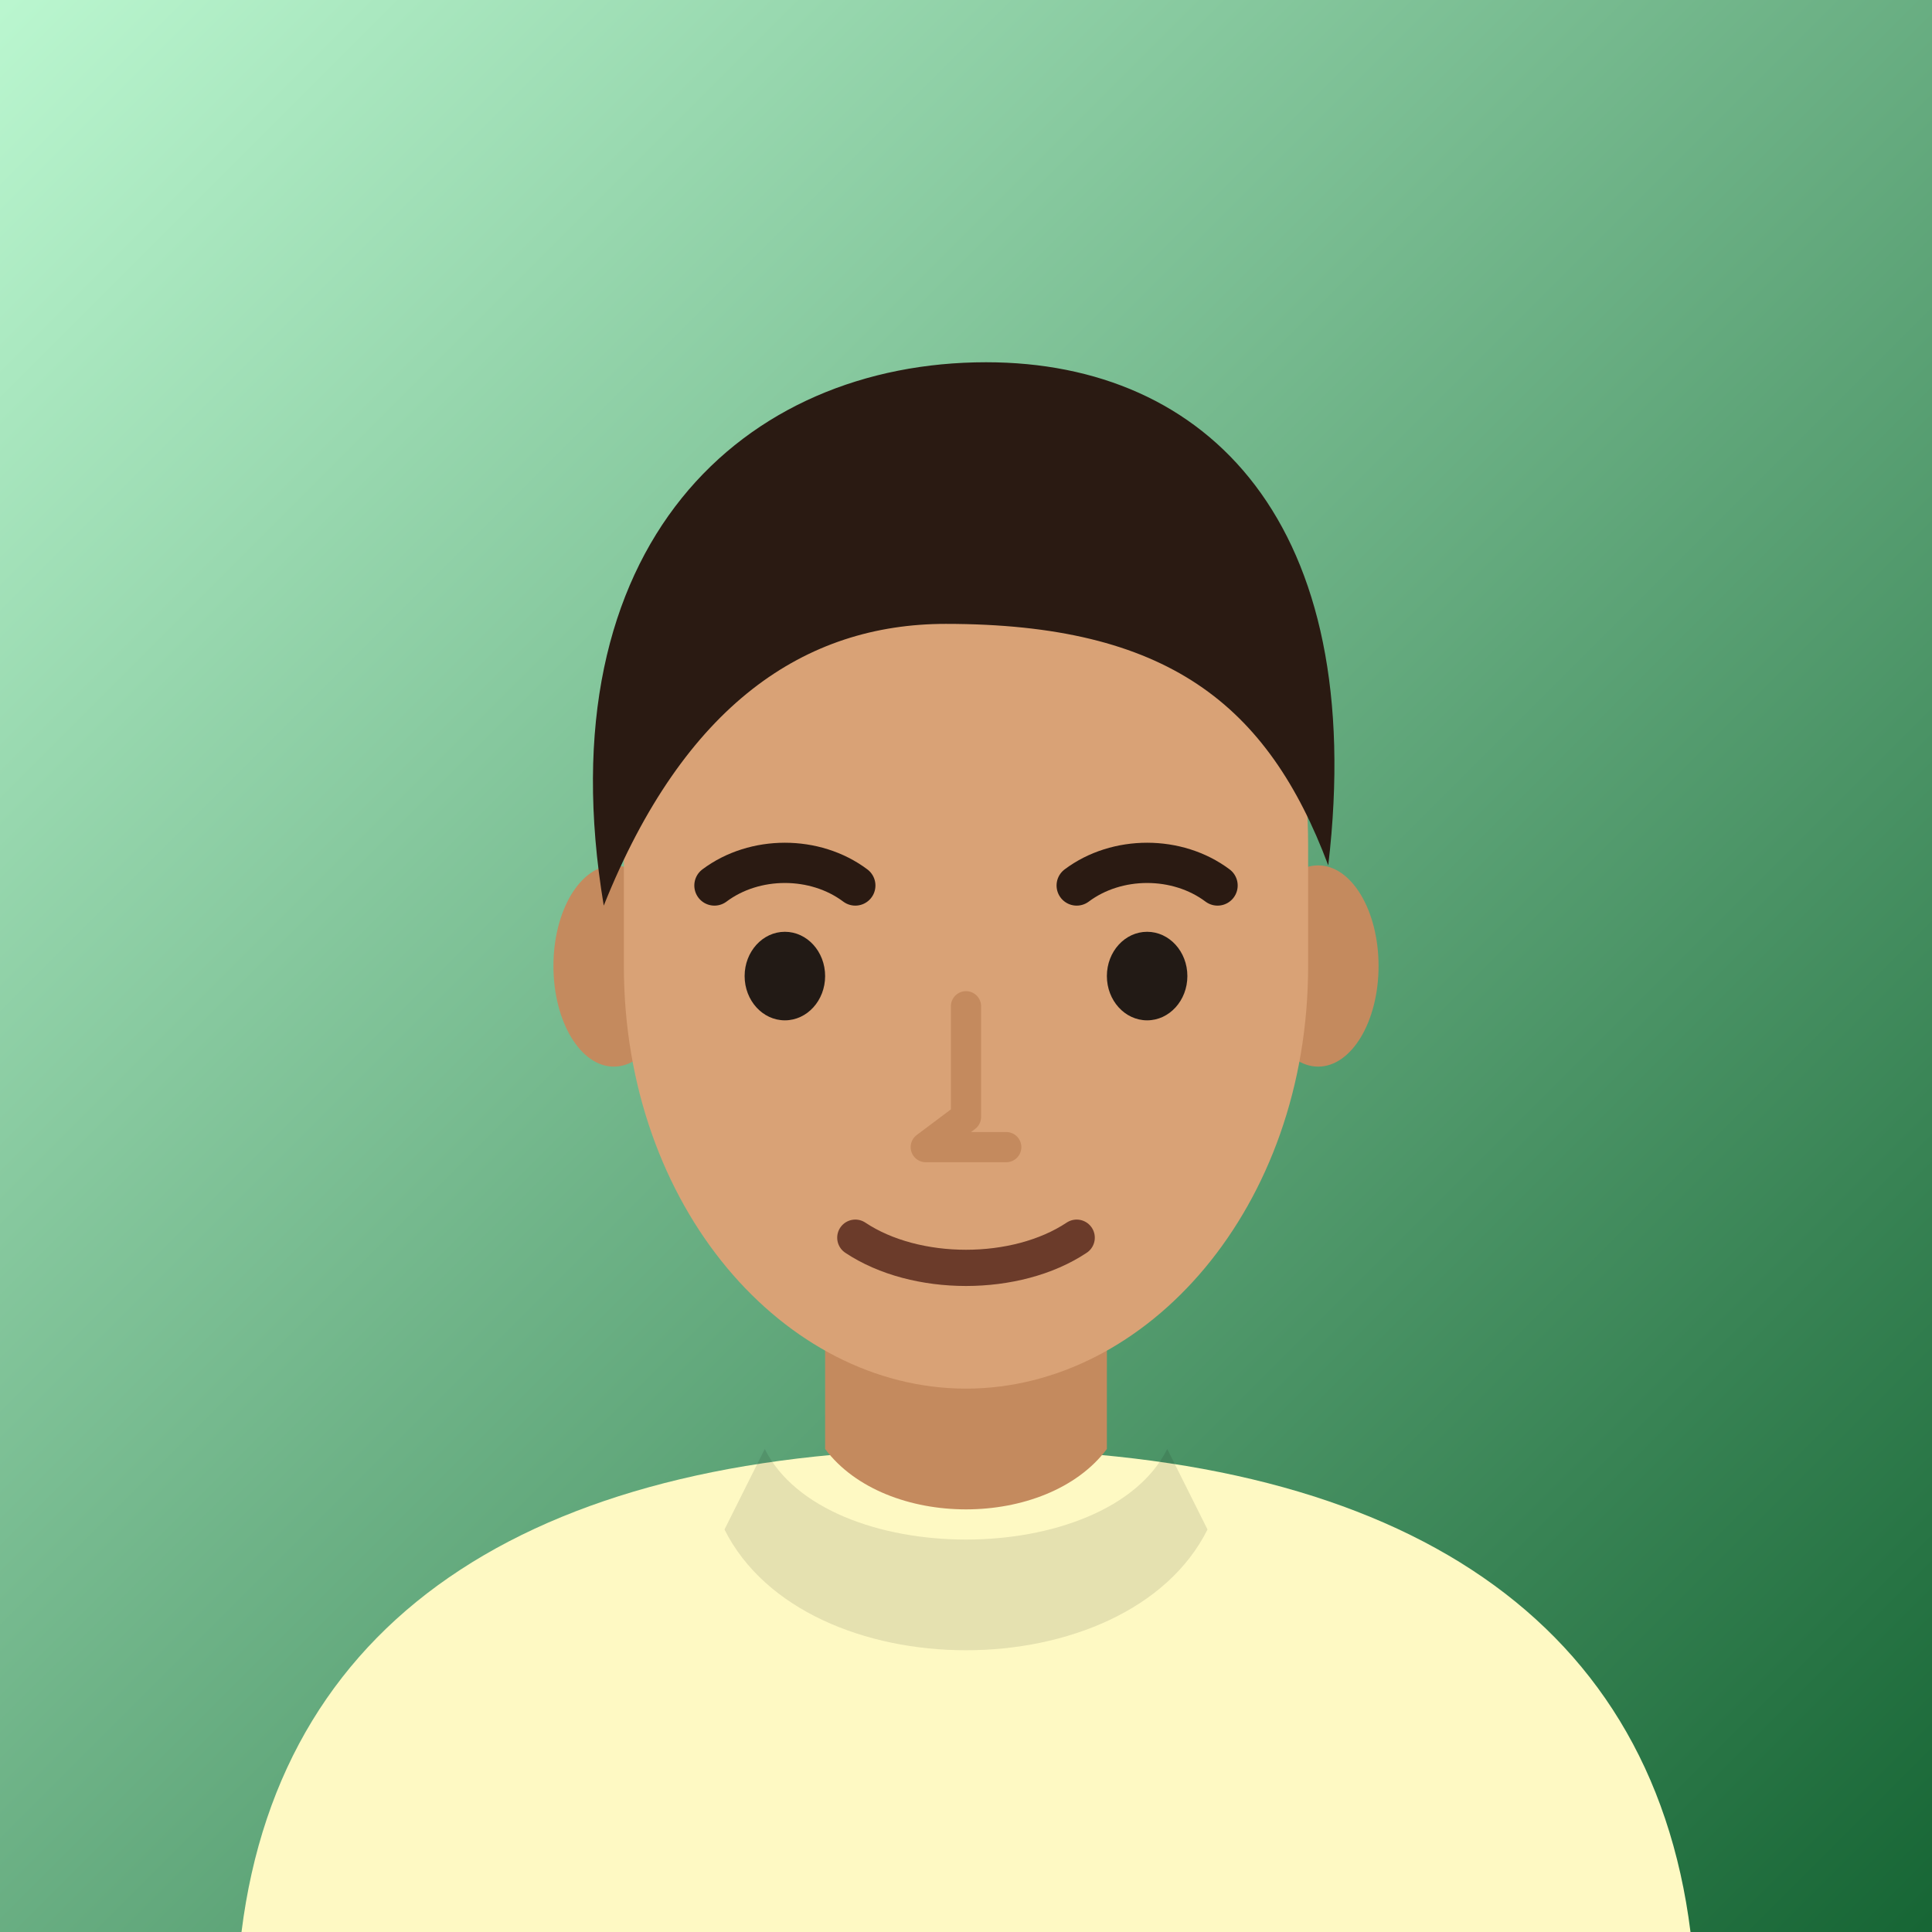
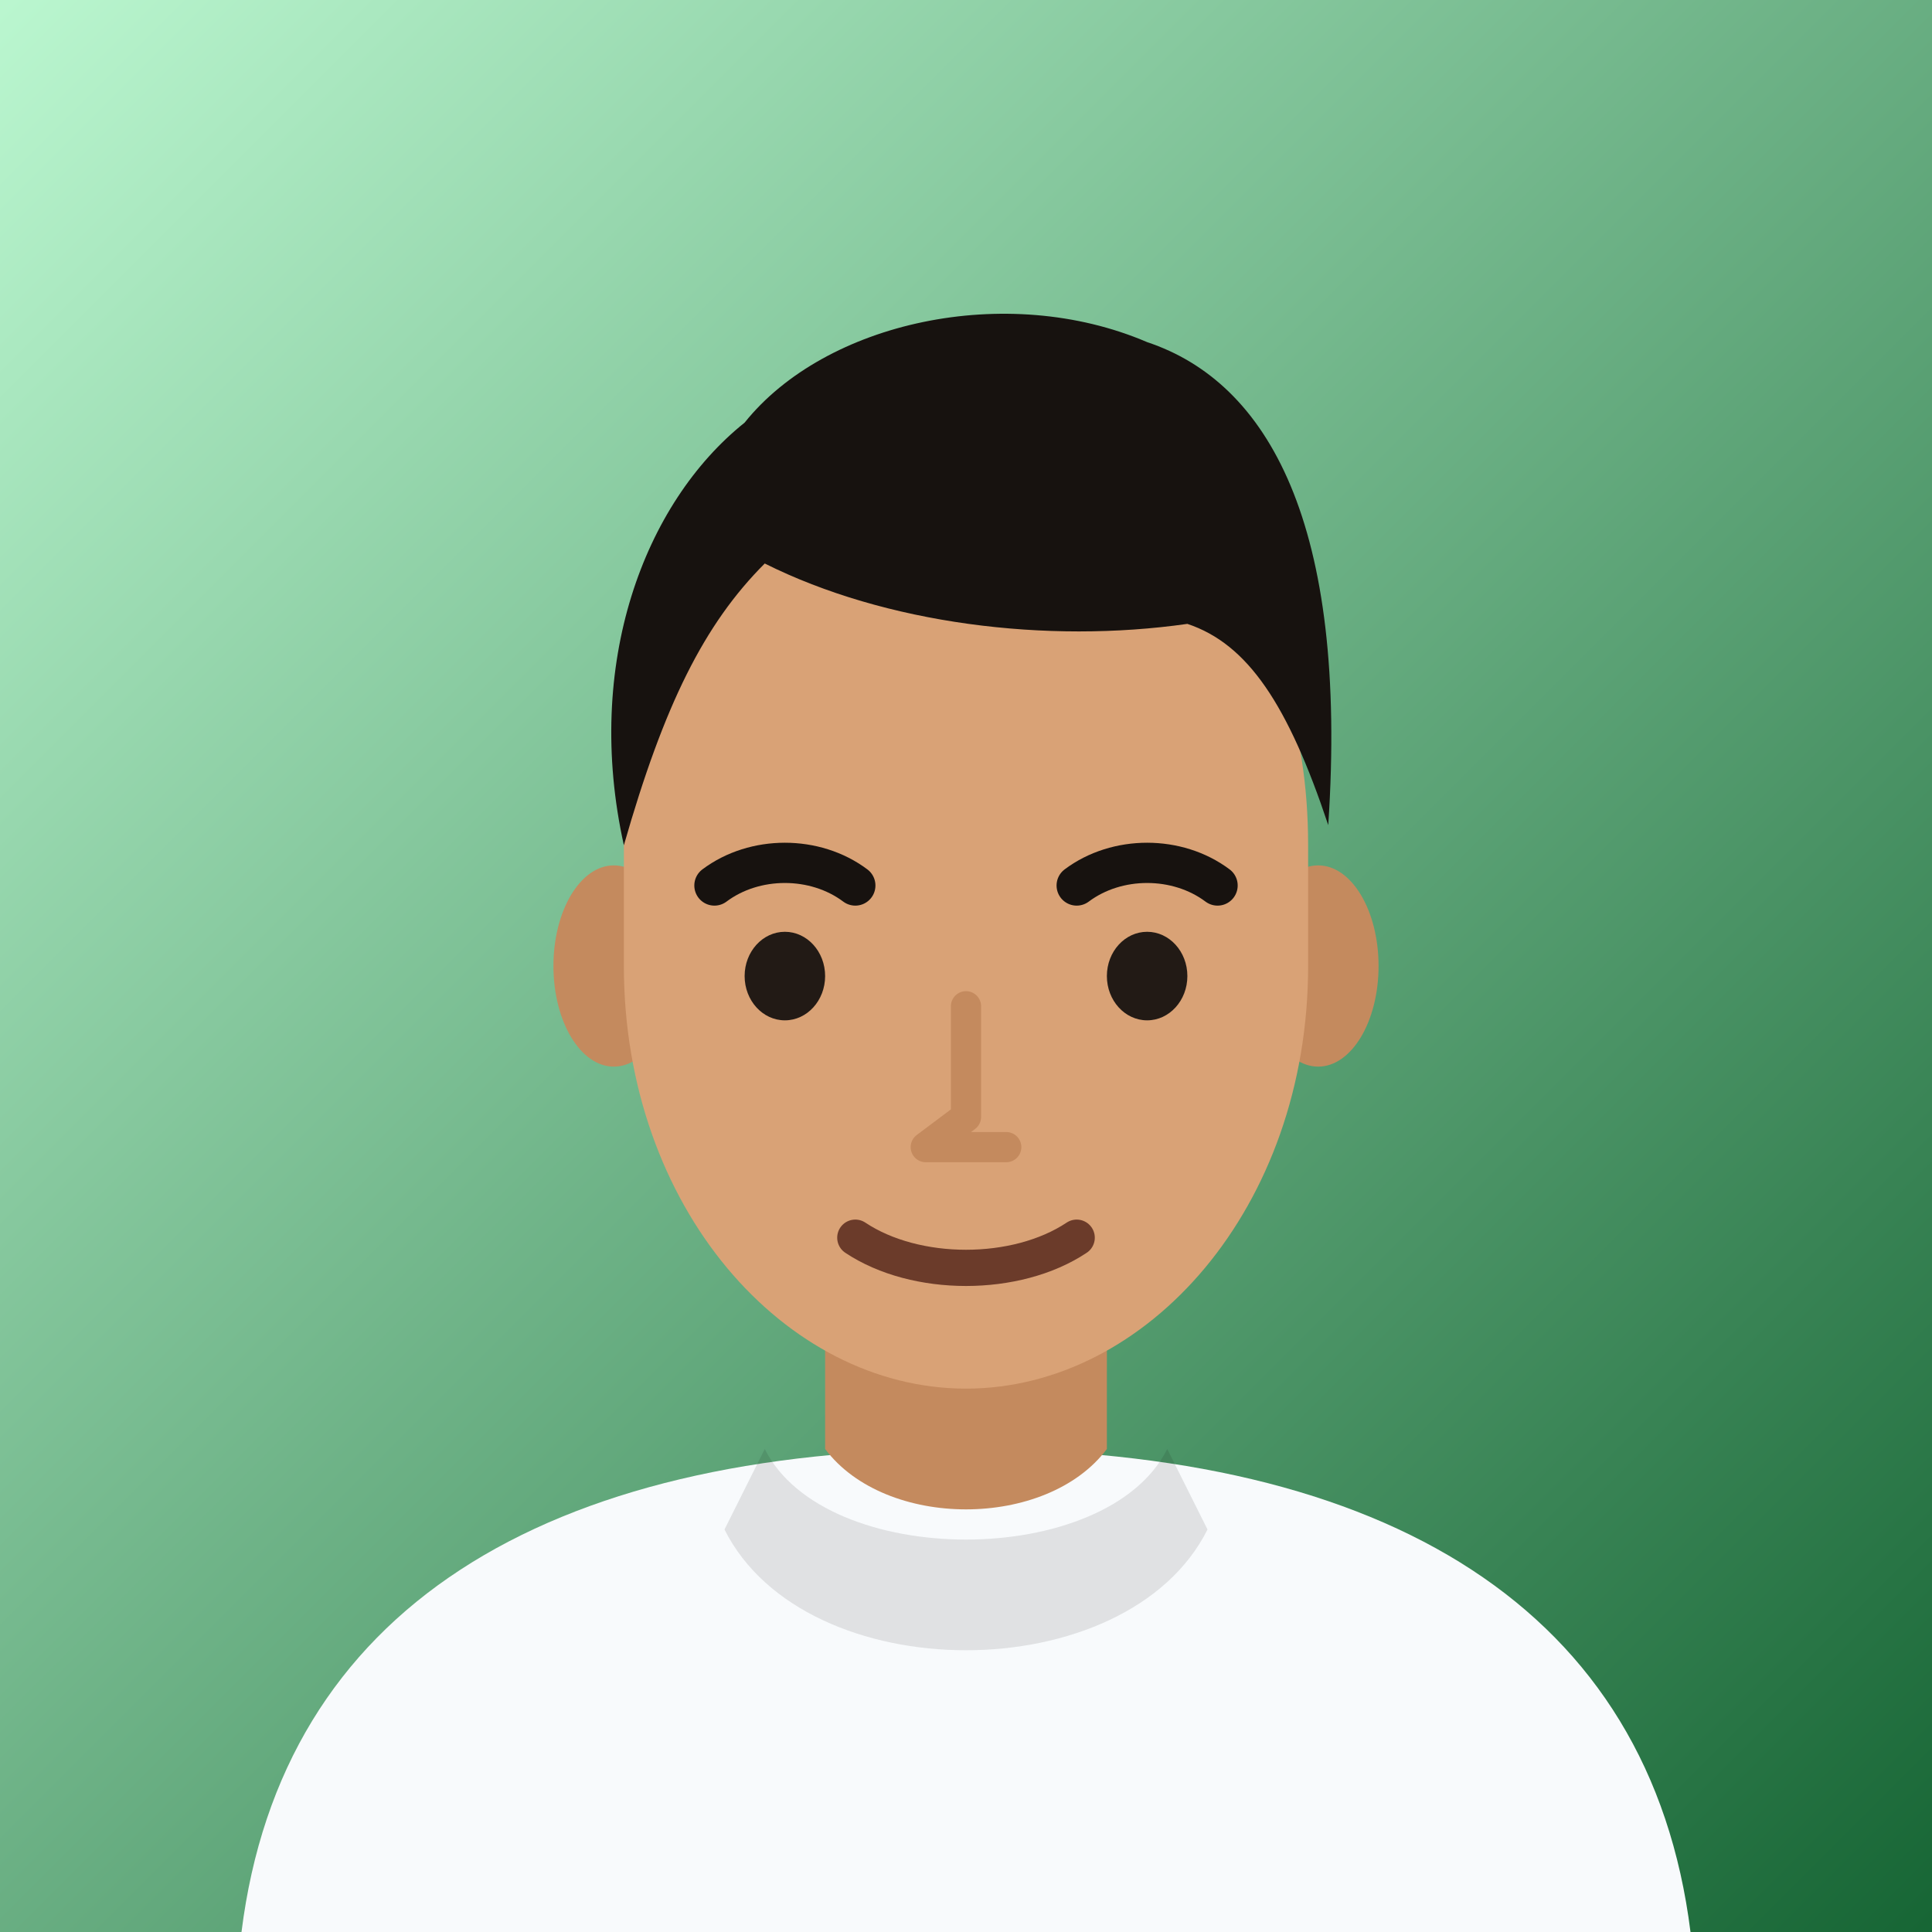
<svg xmlns="http://www.w3.org/2000/svg" viewBox="0 0 96 96" role="img" aria-label="Portuguese Male voice portrait">
  <defs>
    <linearGradient id="bg" x1="0" y1="0" x2="1" y2="1">
      <stop offset="0" stop-color="#bbf7d0" />
      <stop offset="1" stop-color="#166534" />
    </linearGradient>
  </defs>
  <rect width="96" height="96" fill="url(#bg)" />
-   <path d="M12 96c2-16 15-24 36-24s34 8 36 24z" fill="#fef9c3" />
+   <path d="M12 96c2-16 15-24 36-24s34 8 36 24z" fill="#f8fafc" />
  <path d="M38 72c3 6 17 6 20 0l2 4c-4 8-20 8-24 0z" fill="#000" opacity=".1" />
  <path d="M41 58h14v14c-3 4-11 4-14 0z" fill="#c48a5e" />
  <ellipse cx="30.5" cy="48" rx="3" ry="5" fill="#c48a5e" />
  <ellipse cx="65.5" cy="48" rx="3" ry="5" fill="#c48a5e" />
  <path d="M31 42c0-12 7-19 17-19s17 7 17 19v6c0 12-8 21-17 21s-17-9-17-21z" fill="#d9a276" />
-   <path d="M30 45c-3-18 7-27 19-27 11 0 19 8 17 25-3-8-8-12-19-12-7 0-13 4-17 14z" fill="#2a1a12" />
-   <path d="M35.5 44c2-1.5 5-1.5 7 0M53.5 44c2-1.5 5-1.5 7 0" fill="none" stroke="#2a1a12" stroke-width="2" stroke-linecap="round" />
+   <path d="M31 42c-2-9 1-17 6-21 4-5 13-7 20-4 6 2 10 9 9 24-2-6-4-9-7-10-7 1-15 0-21-3-3 3-5 7-7 14z" fill="#17120f" />
+   <path d="M35.5 44c2-1.5 5-1.5 7 0M53.5 44c2-1.5 5-1.5 7 0" fill="none" stroke="#17120f" stroke-width="2" stroke-linecap="round" />
  <ellipse cx="39" cy="48.5" rx="2" ry="2.2" fill="#221a15" />
  <ellipse cx="57" cy="48.5" rx="2" ry="2.2" fill="#221a15" />
  <path d="M48 50v5.500l-2 1.500h4" fill="none" stroke="#c48a5e" stroke-width="1.5" stroke-linecap="round" stroke-linejoin="round" />
  <path d="M42.5 61.5c3 2 8 2 11 0" fill="none" stroke="#6b3b2a" stroke-width="1.8" stroke-linecap="round" />
</svg>
